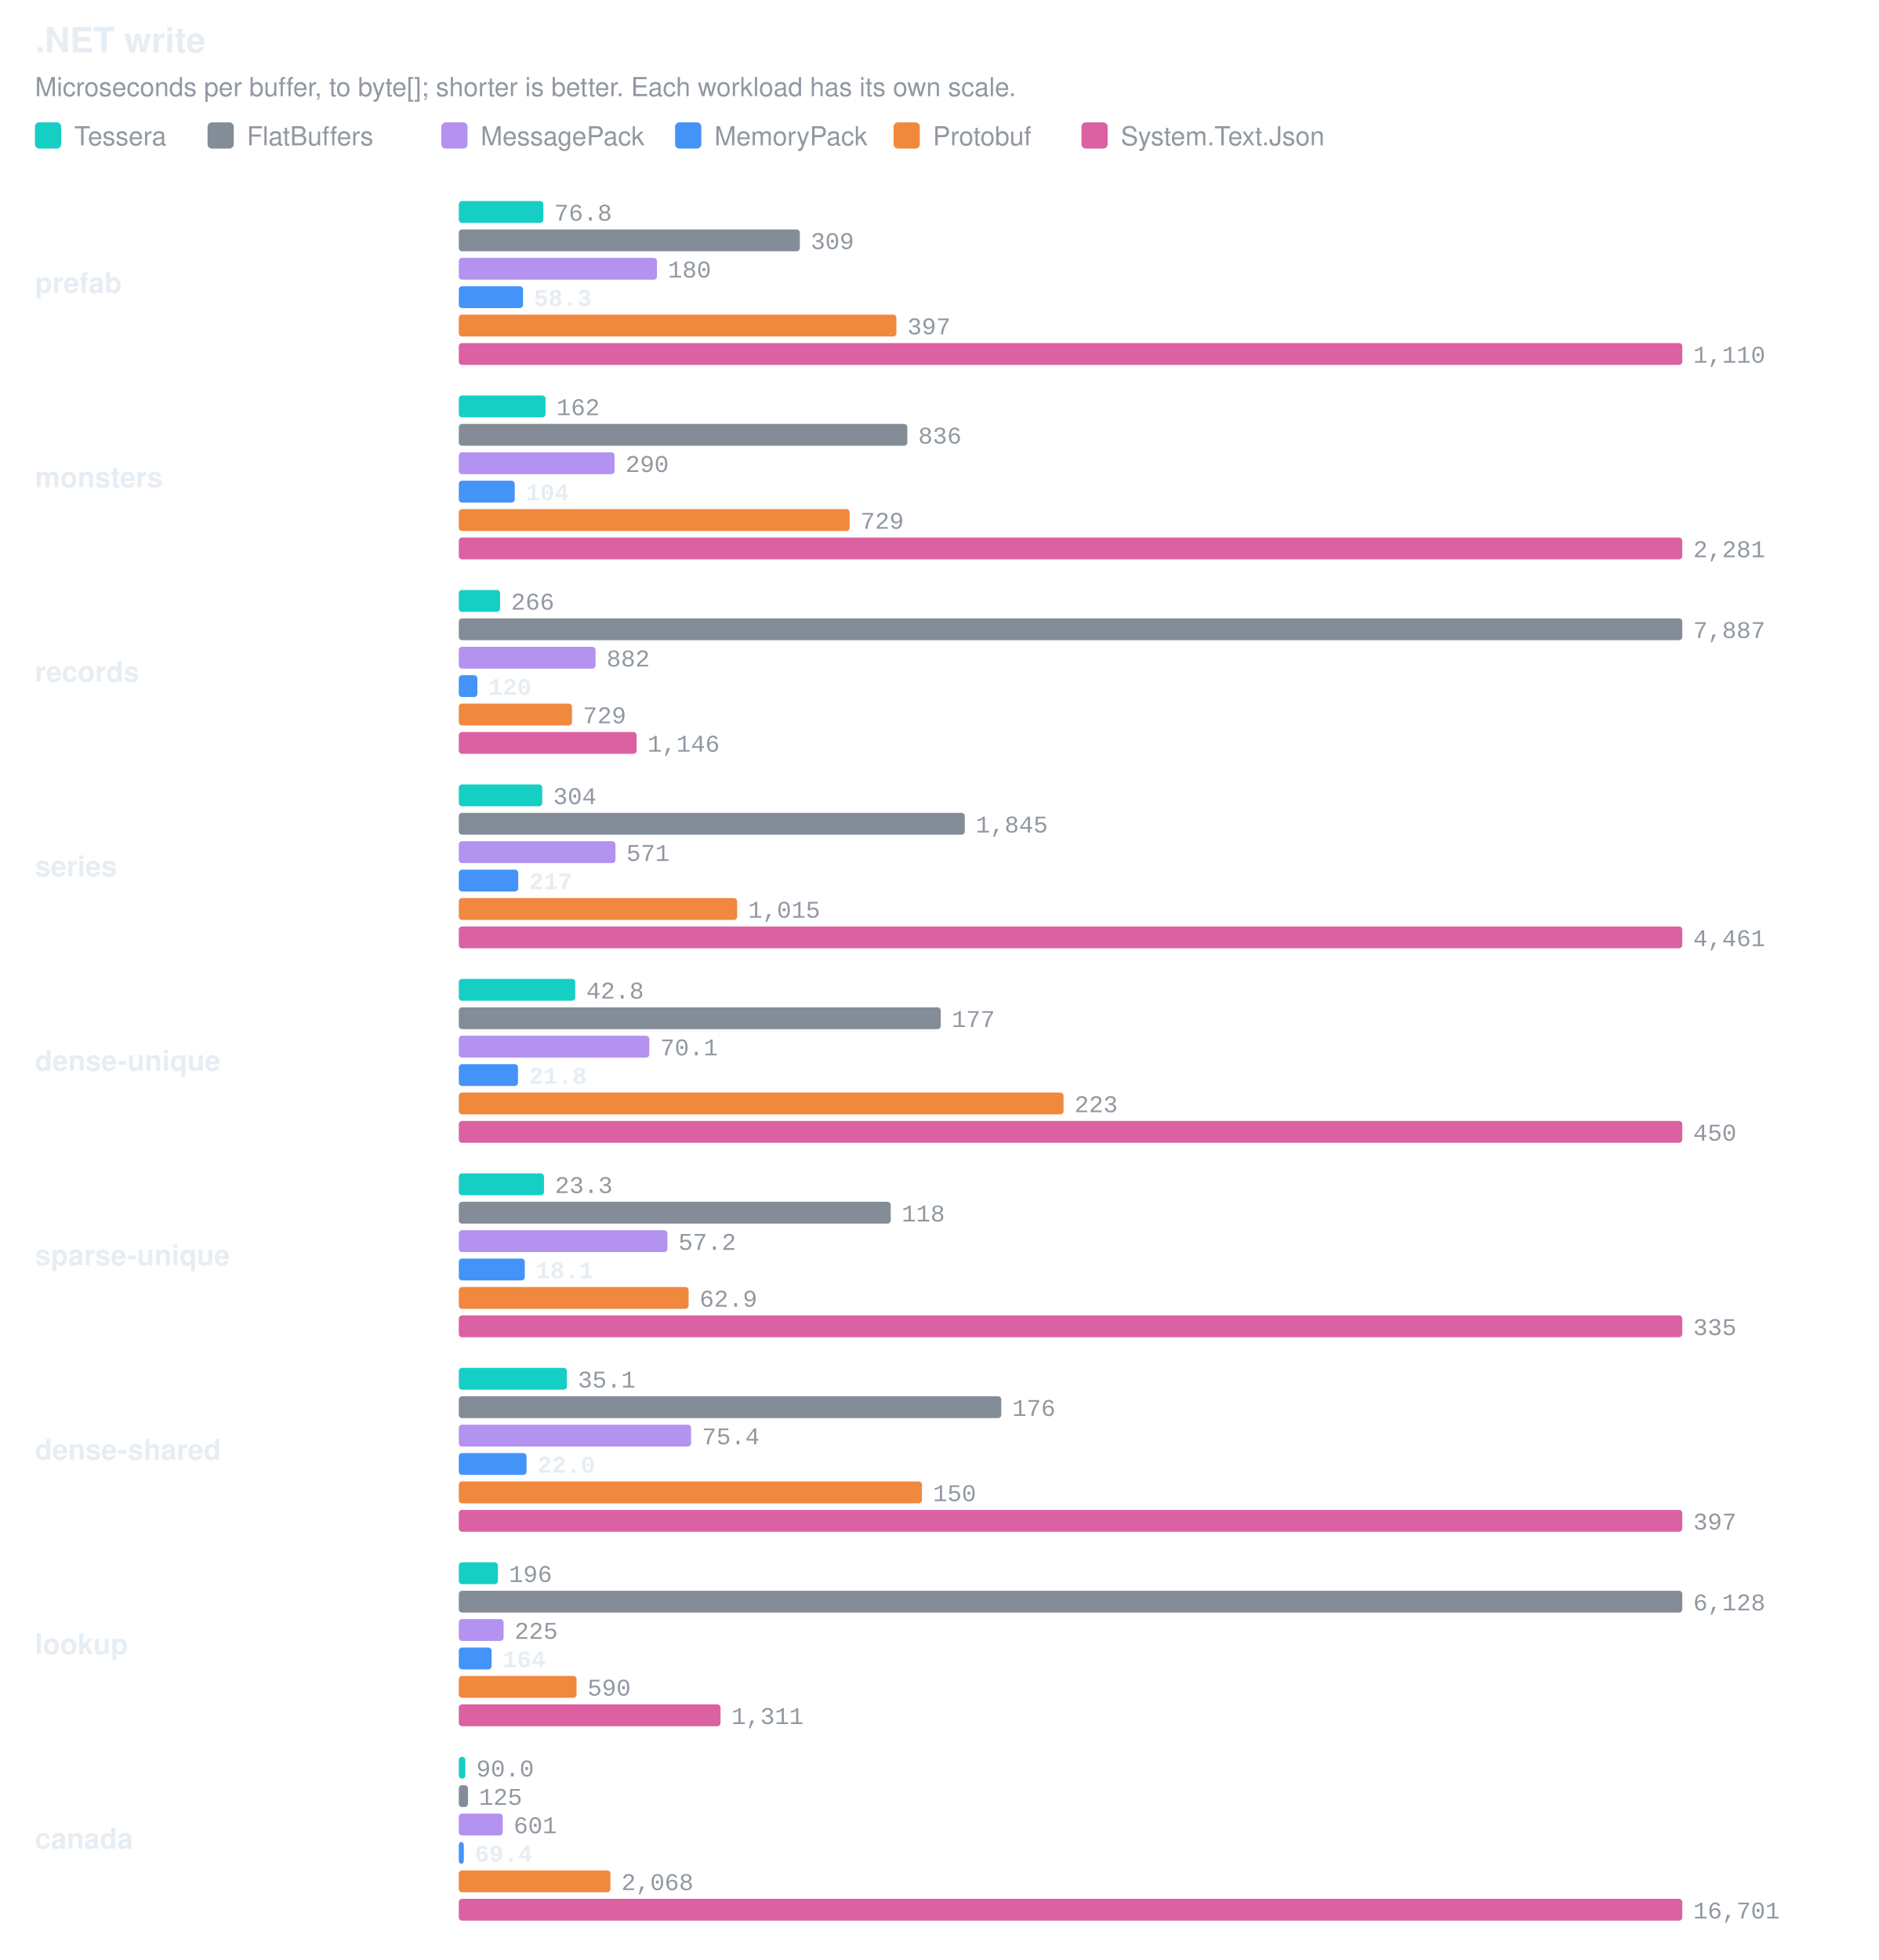
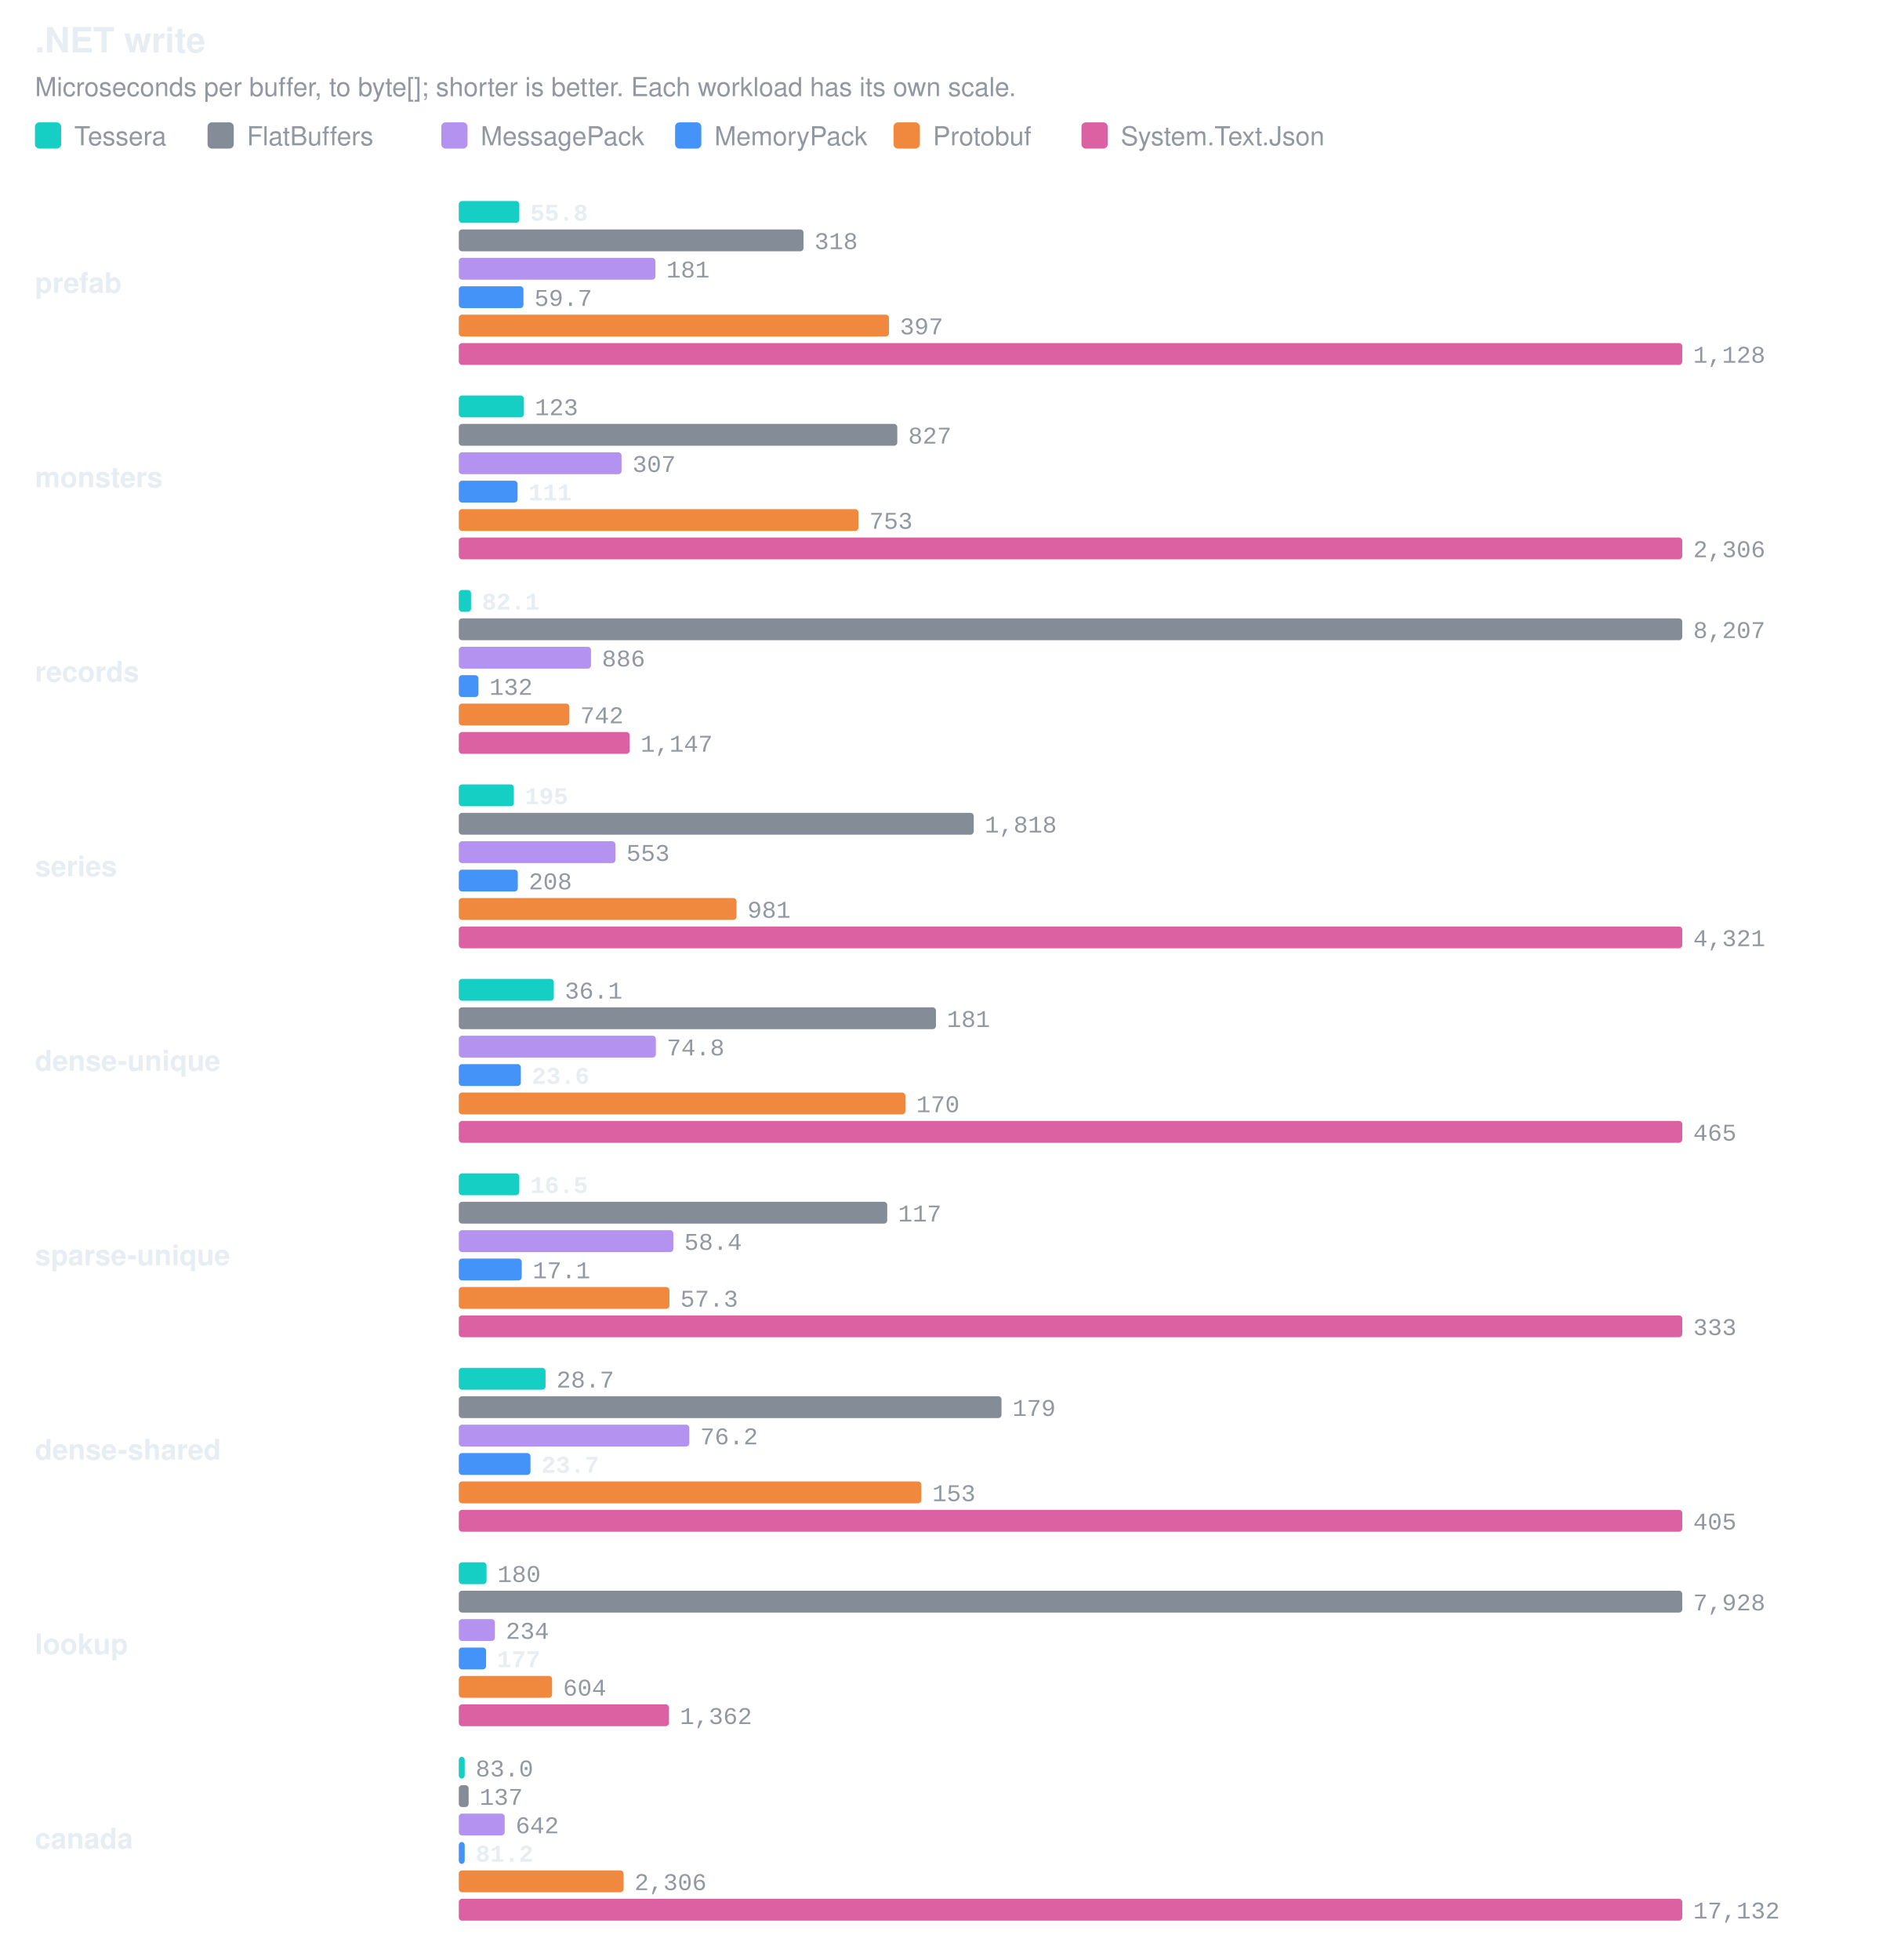
<svg xmlns="http://www.w3.org/2000/svg" width="860" height="897" viewBox="0 0 860 897" font-family="-apple-system, BlinkMacSystemFont, 'Segoe UI', Helvetica, Arial, sans-serif">
  <text x="16" y="24" fill="#e6edf3" font-size="16" text-anchor="start" font-weight="600">.NET write</text>
  <text x="16" y="44" fill="#9198a1" font-size="12" text-anchor="start">Microseconds per buffer, to byte[]; shorter is better. Each workload has its own scale.</text>
  <rect x="16" y="56" width="12" height="12" rx="2" fill="#15cfc5" />
  <text x="34" y="66.5" fill="#9198a1" font-size="12" text-anchor="start">Tessera</text>
  <rect x="95" y="56" width="12" height="12" rx="2" fill="#848d97" />
  <text x="113" y="66.5" fill="#9198a1" font-size="12" text-anchor="start">FlatBuffers</text>
  <rect x="202" y="56" width="12" height="12" rx="2" fill="#b392f0" />
  <text x="220" y="66.5" fill="#9198a1" font-size="12" text-anchor="start">MessagePack</text>
  <rect x="309" y="56" width="12" height="12" rx="2" fill="#4493f8" />
  <text x="327" y="66.5" fill="#9198a1" font-size="12" text-anchor="start">MemoryPack</text>
  <rect x="409" y="56" width="12" height="12" rx="2" fill="#f0883e" />
  <text x="427" y="66.5" fill="#9198a1" font-size="12" text-anchor="start">Protobuf</text>
  <rect x="495" y="56" width="12" height="12" rx="2" fill="#db61a2" />
  <text x="513" y="66.5" fill="#9198a1" font-size="12" text-anchor="start">System.Text.Json</text>
  <text x="16" y="134" fill="#e6edf3" font-size="13" text-anchor="start" font-weight="600">prefab</text>
-   <rect x="210" y="92" width="38.7" height="10" rx="1.5" fill="#15cfc5" />
-   <text x="253.7" y="101" fill="#9198a1" font-size="11" text-anchor="start" font-family="ui-monospace, SFMono-Regular, Consolas, 'Liberation Mono', monospace">76.8</text>
-   <rect x="210" y="105" width="156.1" height="10" rx="1.5" fill="#848d97" />
-   <text x="371.1" y="114" fill="#9198a1" font-size="11" text-anchor="start" font-family="ui-monospace, SFMono-Regular, Consolas, 'Liberation Mono', monospace">309</text>
-   <rect x="210" y="118" width="90.7" height="10" rx="1.5" fill="#b392f0" />
-   <text x="305.7" y="127" fill="#9198a1" font-size="11" text-anchor="start" font-family="ui-monospace, SFMono-Regular, Consolas, 'Liberation Mono', monospace">180</text>
-   <rect x="210" y="131" width="29.4" height="10" rx="1.5" fill="#4493f8" />
-   <text x="244.4" y="140" fill="#e6edf3" font-size="11" text-anchor="start" font-weight="600" font-family="ui-monospace, SFMono-Regular, Consolas, 'Liberation Mono', monospace">58.3</text>
-   <rect x="210" y="144" width="200.3" height="10" rx="1.5" fill="#f0883e" />
-   <text x="415.3" y="153" fill="#9198a1" font-size="11" text-anchor="start" font-family="ui-monospace, SFMono-Regular, Consolas, 'Liberation Mono', monospace">397</text>
+   <rect x="210" y="92" width="27.7" height="10" rx="1.5" fill="#15cfc5" />
+   <text x="242.7" y="101" fill="#e6edf3" font-size="11" text-anchor="start" font-weight="600" font-family="ui-monospace, SFMono-Regular, Consolas, 'Liberation Mono', monospace">55.8</text>
+   <rect x="210" y="105" width="157.8" height="10" rx="1.5" fill="#848d97" />
+   <text x="372.8" y="114" fill="#9198a1" font-size="11" text-anchor="start" font-family="ui-monospace, SFMono-Regular, Consolas, 'Liberation Mono', monospace">318</text>
+   <rect x="210" y="118" width="90" height="10" rx="1.5" fill="#b392f0" />
+   <text x="305" y="127" fill="#9198a1" font-size="11" text-anchor="start" font-family="ui-monospace, SFMono-Regular, Consolas, 'Liberation Mono', monospace">181</text>
+   <rect x="210" y="131" width="29.6" height="10" rx="1.5" fill="#4493f8" />
+   <text x="244.6" y="140" fill="#9198a1" font-size="11" text-anchor="start" font-family="ui-monospace, SFMono-Regular, Consolas, 'Liberation Mono', monospace">59.7</text>
+   <rect x="210" y="144" width="196.9" height="10" rx="1.5" fill="#f0883e" />
+   <text x="411.9" y="153" fill="#9198a1" font-size="11" text-anchor="start" font-family="ui-monospace, SFMono-Regular, Consolas, 'Liberation Mono', monospace">397</text>
  <rect x="210" y="157" width="560" height="10" rx="1.5" fill="#db61a2" />
-   <text x="775" y="166" fill="#9198a1" font-size="11" text-anchor="start" font-family="ui-monospace, SFMono-Regular, Consolas, 'Liberation Mono', monospace">1,110</text>
+   <text x="775" y="166" fill="#9198a1" font-size="11" text-anchor="start" font-family="ui-monospace, SFMono-Regular, Consolas, 'Liberation Mono', monospace">1,128</text>
  <text x="16" y="223" fill="#e6edf3" font-size="13" text-anchor="start" font-weight="600">monsters</text>
-   <rect x="210" y="181" width="39.7" height="10" rx="1.5" fill="#15cfc5" />
-   <text x="254.7" y="190" fill="#9198a1" font-size="11" text-anchor="start" font-family="ui-monospace, SFMono-Regular, Consolas, 'Liberation Mono', monospace">162</text>
-   <rect x="210" y="194" width="205.3" height="10" rx="1.5" fill="#848d97" />
-   <text x="420.3" y="203" fill="#9198a1" font-size="11" text-anchor="start" font-family="ui-monospace, SFMono-Regular, Consolas, 'Liberation Mono', monospace">836</text>
-   <rect x="210" y="207" width="71.3" height="10" rx="1.5" fill="#b392f0" />
-   <text x="286.3" y="216" fill="#9198a1" font-size="11" text-anchor="start" font-family="ui-monospace, SFMono-Regular, Consolas, 'Liberation Mono', monospace">290</text>
-   <rect x="210" y="220" width="25.6" height="10" rx="1.5" fill="#4493f8" />
-   <text x="240.6" y="229" fill="#e6edf3" font-size="11" text-anchor="start" font-weight="600" font-family="ui-monospace, SFMono-Regular, Consolas, 'Liberation Mono', monospace">104</text>
-   <rect x="210" y="233" width="178.9" height="10" rx="1.5" fill="#f0883e" />
-   <text x="393.9" y="242" fill="#9198a1" font-size="11" text-anchor="start" font-family="ui-monospace, SFMono-Regular, Consolas, 'Liberation Mono', monospace">729</text>
+   <rect x="210" y="181" width="29.8" height="10" rx="1.5" fill="#15cfc5" />
+   <text x="244.8" y="190" fill="#9198a1" font-size="11" text-anchor="start" font-family="ui-monospace, SFMono-Regular, Consolas, 'Liberation Mono', monospace">123</text>
+   <rect x="210" y="194" width="200.7" height="10" rx="1.5" fill="#848d97" />
+   <text x="415.7" y="203" fill="#9198a1" font-size="11" text-anchor="start" font-family="ui-monospace, SFMono-Regular, Consolas, 'Liberation Mono', monospace">827</text>
+   <rect x="210" y="207" width="74.5" height="10" rx="1.5" fill="#b392f0" />
+   <text x="289.5" y="216" fill="#9198a1" font-size="11" text-anchor="start" font-family="ui-monospace, SFMono-Regular, Consolas, 'Liberation Mono', monospace">307</text>
+   <rect x="210" y="220" width="26.9" height="10" rx="1.5" fill="#4493f8" />
+   <text x="241.9" y="229" fill="#e6edf3" font-size="11" text-anchor="start" font-weight="600" font-family="ui-monospace, SFMono-Regular, Consolas, 'Liberation Mono', monospace">111</text>
+   <rect x="210" y="233" width="182.9" height="10" rx="1.5" fill="#f0883e" />
+   <text x="397.9" y="242" fill="#9198a1" font-size="11" text-anchor="start" font-family="ui-monospace, SFMono-Regular, Consolas, 'Liberation Mono', monospace">753</text>
  <rect x="210" y="246" width="560" height="10" rx="1.5" fill="#db61a2" />
-   <text x="775" y="255" fill="#9198a1" font-size="11" text-anchor="start" font-family="ui-monospace, SFMono-Regular, Consolas, 'Liberation Mono', monospace">2,281</text>
+   <text x="775" y="255" fill="#9198a1" font-size="11" text-anchor="start" font-family="ui-monospace, SFMono-Regular, Consolas, 'Liberation Mono', monospace">2,306</text>
  <text x="16" y="312" fill="#e6edf3" font-size="13" text-anchor="start" font-weight="600">records</text>
-   <rect x="210" y="270" width="18.9" height="10" rx="1.5" fill="#15cfc5" />
-   <text x="233.9" y="279" fill="#9198a1" font-size="11" text-anchor="start" font-family="ui-monospace, SFMono-Regular, Consolas, 'Liberation Mono', monospace">266</text>
+   <rect x="210" y="270" width="5.6" height="10" rx="1.5" fill="#15cfc5" />
+   <text x="220.6" y="279" fill="#e6edf3" font-size="11" text-anchor="start" font-weight="600" font-family="ui-monospace, SFMono-Regular, Consolas, 'Liberation Mono', monospace">82.1</text>
  <rect x="210" y="283" width="560" height="10" rx="1.5" fill="#848d97" />
-   <text x="775" y="292" fill="#9198a1" font-size="11" text-anchor="start" font-family="ui-monospace, SFMono-Regular, Consolas, 'Liberation Mono', monospace">7,887</text>
-   <rect x="210" y="296" width="62.6" height="10" rx="1.5" fill="#b392f0" />
-   <text x="277.6" y="305" fill="#9198a1" font-size="11" text-anchor="start" font-family="ui-monospace, SFMono-Regular, Consolas, 'Liberation Mono', monospace">882</text>
-   <rect x="210" y="309" width="8.5" height="10" rx="1.5" fill="#4493f8" />
-   <text x="223.5" y="318" fill="#e6edf3" font-size="11" text-anchor="start" font-weight="600" font-family="ui-monospace, SFMono-Regular, Consolas, 'Liberation Mono', monospace">120</text>
-   <rect x="210" y="322" width="51.8" height="10" rx="1.5" fill="#f0883e" />
-   <text x="266.8" y="331" fill="#9198a1" font-size="11" text-anchor="start" font-family="ui-monospace, SFMono-Regular, Consolas, 'Liberation Mono', monospace">729</text>
-   <rect x="210" y="335" width="81.4" height="10" rx="1.5" fill="#db61a2" />
-   <text x="296.4" y="344" fill="#9198a1" font-size="11" text-anchor="start" font-family="ui-monospace, SFMono-Regular, Consolas, 'Liberation Mono', monospace">1,146</text>
+   <text x="775" y="292" fill="#9198a1" font-size="11" text-anchor="start" font-family="ui-monospace, SFMono-Regular, Consolas, 'Liberation Mono', monospace">8,207</text>
+   <rect x="210" y="296" width="60.5" height="10" rx="1.5" fill="#b392f0" />
+   <text x="275.5" y="305" fill="#9198a1" font-size="11" text-anchor="start" font-family="ui-monospace, SFMono-Regular, Consolas, 'Liberation Mono', monospace">886</text>
+   <rect x="210" y="309" width="9" height="10" rx="1.5" fill="#4493f8" />
+   <text x="224" y="318" fill="#9198a1" font-size="11" text-anchor="start" font-family="ui-monospace, SFMono-Regular, Consolas, 'Liberation Mono', monospace">132</text>
+   <rect x="210" y="322" width="50.6" height="10" rx="1.5" fill="#f0883e" />
+   <text x="265.6" y="331" fill="#9198a1" font-size="11" text-anchor="start" font-family="ui-monospace, SFMono-Regular, Consolas, 'Liberation Mono', monospace">742</text>
+   <rect x="210" y="335" width="78.2" height="10" rx="1.5" fill="#db61a2" />
+   <text x="293.2" y="344" fill="#9198a1" font-size="11" text-anchor="start" font-family="ui-monospace, SFMono-Regular, Consolas, 'Liberation Mono', monospace">1,147</text>
  <text x="16" y="401" fill="#e6edf3" font-size="13" text-anchor="start" font-weight="600">series</text>
-   <rect x="210" y="359" width="38.2" height="10" rx="1.5" fill="#15cfc5" />
-   <text x="253.2" y="368" fill="#9198a1" font-size="11" text-anchor="start" font-family="ui-monospace, SFMono-Regular, Consolas, 'Liberation Mono', monospace">304</text>
-   <rect x="210" y="372" width="231.6" height="10" rx="1.5" fill="#848d97" />
-   <text x="446.6" y="381" fill="#9198a1" font-size="11" text-anchor="start" font-family="ui-monospace, SFMono-Regular, Consolas, 'Liberation Mono', monospace">1,845</text>
+   <rect x="210" y="359" width="25.2" height="10" rx="1.5" fill="#15cfc5" />
+   <text x="240.2" y="368" fill="#e6edf3" font-size="11" text-anchor="start" font-weight="600" font-family="ui-monospace, SFMono-Regular, Consolas, 'Liberation Mono', monospace">195</text>
+   <rect x="210" y="372" width="235.7" height="10" rx="1.5" fill="#848d97" />
+   <text x="450.7" y="381" fill="#9198a1" font-size="11" text-anchor="start" font-family="ui-monospace, SFMono-Regular, Consolas, 'Liberation Mono', monospace">1,818</text>
  <rect x="210" y="385" width="71.7" height="10" rx="1.5" fill="#b392f0" />
-   <text x="286.7" y="394" fill="#9198a1" font-size="11" text-anchor="start" font-family="ui-monospace, SFMono-Regular, Consolas, 'Liberation Mono', monospace">571</text>
-   <rect x="210" y="398" width="27.2" height="10" rx="1.5" fill="#4493f8" />
-   <text x="242.2" y="407" fill="#e6edf3" font-size="11" text-anchor="start" font-weight="600" font-family="ui-monospace, SFMono-Regular, Consolas, 'Liberation Mono', monospace">217</text>
-   <rect x="210" y="411" width="127.4" height="10" rx="1.5" fill="#f0883e" />
-   <text x="342.4" y="420" fill="#9198a1" font-size="11" text-anchor="start" font-family="ui-monospace, SFMono-Regular, Consolas, 'Liberation Mono', monospace">1,015</text>
+   <text x="286.7" y="394" fill="#9198a1" font-size="11" text-anchor="start" font-family="ui-monospace, SFMono-Regular, Consolas, 'Liberation Mono', monospace">553</text>
+   <rect x="210" y="398" width="27" height="10" rx="1.5" fill="#4493f8" />
+   <text x="242" y="407" fill="#9198a1" font-size="11" text-anchor="start" font-family="ui-monospace, SFMono-Regular, Consolas, 'Liberation Mono', monospace">208</text>
+   <rect x="210" y="411" width="127.1" height="10" rx="1.5" fill="#f0883e" />
+   <text x="342.1" y="420" fill="#9198a1" font-size="11" text-anchor="start" font-family="ui-monospace, SFMono-Regular, Consolas, 'Liberation Mono', monospace">981</text>
  <rect x="210" y="424" width="560" height="10" rx="1.5" fill="#db61a2" />
-   <text x="775" y="433" fill="#9198a1" font-size="11" text-anchor="start" font-family="ui-monospace, SFMono-Regular, Consolas, 'Liberation Mono', monospace">4,461</text>
+   <text x="775" y="433" fill="#9198a1" font-size="11" text-anchor="start" font-family="ui-monospace, SFMono-Regular, Consolas, 'Liberation Mono', monospace">4,321</text>
  <text x="16" y="490" fill="#e6edf3" font-size="13" text-anchor="start" font-weight="600">dense-unique</text>
-   <rect x="210" y="448" width="53.3" height="10" rx="1.5" fill="#15cfc5" />
-   <text x="268.3" y="457" fill="#9198a1" font-size="11" text-anchor="start" font-family="ui-monospace, SFMono-Regular, Consolas, 'Liberation Mono', monospace">42.8</text>
-   <rect x="210" y="461" width="220.6" height="10" rx="1.5" fill="#848d97" />
-   <text x="435.6" y="470" fill="#9198a1" font-size="11" text-anchor="start" font-family="ui-monospace, SFMono-Regular, Consolas, 'Liberation Mono', monospace">177</text>
-   <rect x="210" y="474" width="87.2" height="10" rx="1.5" fill="#b392f0" />
-   <text x="302.2" y="483" fill="#9198a1" font-size="11" text-anchor="start" font-family="ui-monospace, SFMono-Regular, Consolas, 'Liberation Mono', monospace">70.1</text>
-   <rect x="210" y="487" width="27.1" height="10" rx="1.5" fill="#4493f8" />
-   <text x="242.1" y="496" fill="#e6edf3" font-size="11" text-anchor="start" font-weight="600" font-family="ui-monospace, SFMono-Regular, Consolas, 'Liberation Mono', monospace">21.8</text>
-   <rect x="210" y="500" width="276.8" height="10" rx="1.5" fill="#f0883e" />
-   <text x="491.8" y="509" fill="#9198a1" font-size="11" text-anchor="start" font-family="ui-monospace, SFMono-Regular, Consolas, 'Liberation Mono', monospace">223</text>
+   <rect x="210" y="448" width="43.5" height="10" rx="1.5" fill="#15cfc5" />
+   <text x="258.5" y="457" fill="#9198a1" font-size="11" text-anchor="start" font-family="ui-monospace, SFMono-Regular, Consolas, 'Liberation Mono', monospace">36.1</text>
+   <rect x="210" y="461" width="218.4" height="10" rx="1.5" fill="#848d97" />
+   <text x="433.4" y="470" fill="#9198a1" font-size="11" text-anchor="start" font-family="ui-monospace, SFMono-Regular, Consolas, 'Liberation Mono', monospace">181</text>
+   <rect x="210" y="474" width="90.2" height="10" rx="1.5" fill="#b392f0" />
+   <text x="305.2" y="483" fill="#9198a1" font-size="11" text-anchor="start" font-family="ui-monospace, SFMono-Regular, Consolas, 'Liberation Mono', monospace">74.8</text>
+   <rect x="210" y="487" width="28.4" height="10" rx="1.5" fill="#4493f8" />
+   <text x="243.4" y="496" fill="#e6edf3" font-size="11" text-anchor="start" font-weight="600" font-family="ui-monospace, SFMono-Regular, Consolas, 'Liberation Mono', monospace">23.6</text>
+   <rect x="210" y="500" width="204.4" height="10" rx="1.5" fill="#f0883e" />
+   <text x="419.4" y="509" fill="#9198a1" font-size="11" text-anchor="start" font-family="ui-monospace, SFMono-Regular, Consolas, 'Liberation Mono', monospace">170</text>
  <rect x="210" y="513" width="560" height="10" rx="1.5" fill="#db61a2" />
-   <text x="775" y="522" fill="#9198a1" font-size="11" text-anchor="start" font-family="ui-monospace, SFMono-Regular, Consolas, 'Liberation Mono', monospace">450</text>
+   <text x="775" y="522" fill="#9198a1" font-size="11" text-anchor="start" font-family="ui-monospace, SFMono-Regular, Consolas, 'Liberation Mono', monospace">465</text>
  <text x="16" y="579" fill="#e6edf3" font-size="13" text-anchor="start" font-weight="600">sparse-unique</text>
-   <rect x="210" y="537" width="39" height="10" rx="1.5" fill="#15cfc5" />
-   <text x="254" y="546" fill="#9198a1" font-size="11" text-anchor="start" font-family="ui-monospace, SFMono-Regular, Consolas, 'Liberation Mono', monospace">23.3</text>
-   <rect x="210" y="550" width="197.7" height="10" rx="1.5" fill="#848d97" />
-   <text x="412.7" y="559" fill="#9198a1" font-size="11" text-anchor="start" font-family="ui-monospace, SFMono-Regular, Consolas, 'Liberation Mono', monospace">118</text>
-   <rect x="210" y="563" width="95.5" height="10" rx="1.5" fill="#b392f0" />
-   <text x="310.5" y="572" fill="#9198a1" font-size="11" text-anchor="start" font-family="ui-monospace, SFMono-Regular, Consolas, 'Liberation Mono', monospace">57.2</text>
-   <rect x="210" y="576" width="30.2" height="10" rx="1.5" fill="#4493f8" />
-   <text x="245.2" y="585" fill="#e6edf3" font-size="11" text-anchor="start" font-weight="600" font-family="ui-monospace, SFMono-Regular, Consolas, 'Liberation Mono', monospace">18.1</text>
-   <rect x="210" y="589" width="105.2" height="10" rx="1.5" fill="#f0883e" />
-   <text x="320.2" y="598" fill="#9198a1" font-size="11" text-anchor="start" font-family="ui-monospace, SFMono-Regular, Consolas, 'Liberation Mono', monospace">62.9</text>
+   <rect x="210" y="537" width="27.7" height="10" rx="1.5" fill="#15cfc5" />
+   <text x="242.7" y="546" fill="#e6edf3" font-size="11" text-anchor="start" font-weight="600" font-family="ui-monospace, SFMono-Regular, Consolas, 'Liberation Mono', monospace">16.5</text>
+   <rect x="210" y="550" width="196.1" height="10" rx="1.5" fill="#848d97" />
+   <text x="411.1" y="559" fill="#9198a1" font-size="11" text-anchor="start" font-family="ui-monospace, SFMono-Regular, Consolas, 'Liberation Mono', monospace">117</text>
+   <rect x="210" y="563" width="98.2" height="10" rx="1.5" fill="#b392f0" />
+   <text x="313.2" y="572" fill="#9198a1" font-size="11" text-anchor="start" font-family="ui-monospace, SFMono-Regular, Consolas, 'Liberation Mono', monospace">58.4</text>
+   <rect x="210" y="576" width="28.8" height="10" rx="1.5" fill="#4493f8" />
+   <text x="243.8" y="585" fill="#9198a1" font-size="11" text-anchor="start" font-family="ui-monospace, SFMono-Regular, Consolas, 'Liberation Mono', monospace">17.1</text>
+   <rect x="210" y="589" width="96.4" height="10" rx="1.5" fill="#f0883e" />
+   <text x="311.4" y="598" fill="#9198a1" font-size="11" text-anchor="start" font-family="ui-monospace, SFMono-Regular, Consolas, 'Liberation Mono', monospace">57.3</text>
  <rect x="210" y="602" width="560" height="10" rx="1.5" fill="#db61a2" />
-   <text x="775" y="611" fill="#9198a1" font-size="11" text-anchor="start" font-family="ui-monospace, SFMono-Regular, Consolas, 'Liberation Mono', monospace">335</text>
+   <text x="775" y="611" fill="#9198a1" font-size="11" text-anchor="start" font-family="ui-monospace, SFMono-Regular, Consolas, 'Liberation Mono', monospace">333</text>
  <text x="16" y="668" fill="#e6edf3" font-size="13" text-anchor="start" font-weight="600">dense-shared</text>
-   <rect x="210" y="626" width="49.5" height="10" rx="1.5" fill="#15cfc5" />
-   <text x="264.5" y="635" fill="#9198a1" font-size="11" text-anchor="start" font-family="ui-monospace, SFMono-Regular, Consolas, 'Liberation Mono', monospace">35.1</text>
-   <rect x="210" y="639" width="248.3" height="10" rx="1.5" fill="#848d97" />
-   <text x="463.3" y="648" fill="#9198a1" font-size="11" text-anchor="start" font-family="ui-monospace, SFMono-Regular, Consolas, 'Liberation Mono', monospace">176</text>
-   <rect x="210" y="652" width="106.3" height="10" rx="1.5" fill="#b392f0" />
-   <text x="321.3" y="661" fill="#9198a1" font-size="11" text-anchor="start" font-family="ui-monospace, SFMono-Regular, Consolas, 'Liberation Mono', monospace">75.4</text>
-   <rect x="210" y="665" width="31" height="10" rx="1.5" fill="#4493f8" />
-   <text x="246" y="674" fill="#e6edf3" font-size="11" text-anchor="start" font-weight="600" font-family="ui-monospace, SFMono-Regular, Consolas, 'Liberation Mono', monospace">22.0</text>
-   <rect x="210" y="678" width="212" height="10" rx="1.5" fill="#f0883e" />
-   <text x="427" y="687" fill="#9198a1" font-size="11" text-anchor="start" font-family="ui-monospace, SFMono-Regular, Consolas, 'Liberation Mono', monospace">150</text>
+   <rect x="210" y="626" width="39.7" height="10" rx="1.5" fill="#15cfc5" />
+   <text x="254.7" y="635" fill="#9198a1" font-size="11" text-anchor="start" font-family="ui-monospace, SFMono-Regular, Consolas, 'Liberation Mono', monospace">28.7</text>
+   <rect x="210" y="639" width="248.4" height="10" rx="1.5" fill="#848d97" />
+   <text x="463.4" y="648" fill="#9198a1" font-size="11" text-anchor="start" font-family="ui-monospace, SFMono-Regular, Consolas, 'Liberation Mono', monospace">179</text>
+   <rect x="210" y="652" width="105.5" height="10" rx="1.5" fill="#b392f0" />
+   <text x="320.5" y="661" fill="#9198a1" font-size="11" text-anchor="start" font-family="ui-monospace, SFMono-Regular, Consolas, 'Liberation Mono', monospace">76.2</text>
+   <rect x="210" y="665" width="32.8" height="10" rx="1.5" fill="#4493f8" />
+   <text x="247.8" y="674" fill="#e6edf3" font-size="11" text-anchor="start" font-weight="600" font-family="ui-monospace, SFMono-Regular, Consolas, 'Liberation Mono', monospace">23.7</text>
+   <rect x="210" y="678" width="211.7" height="10" rx="1.5" fill="#f0883e" />
+   <text x="426.7" y="687" fill="#9198a1" font-size="11" text-anchor="start" font-family="ui-monospace, SFMono-Regular, Consolas, 'Liberation Mono', monospace">153</text>
  <rect x="210" y="691" width="560" height="10" rx="1.5" fill="#db61a2" />
-   <text x="775" y="700" fill="#9198a1" font-size="11" text-anchor="start" font-family="ui-monospace, SFMono-Regular, Consolas, 'Liberation Mono', monospace">397</text>
+   <text x="775" y="700" fill="#9198a1" font-size="11" text-anchor="start" font-family="ui-monospace, SFMono-Regular, Consolas, 'Liberation Mono', monospace">405</text>
  <text x="16" y="757" fill="#e6edf3" font-size="13" text-anchor="start" font-weight="600">lookup</text>
-   <rect x="210" y="715" width="17.9" height="10" rx="1.5" fill="#15cfc5" />
-   <text x="232.9" y="724" fill="#9198a1" font-size="11" text-anchor="start" font-family="ui-monospace, SFMono-Regular, Consolas, 'Liberation Mono', monospace">196</text>
+   <rect x="210" y="715" width="12.7" height="10" rx="1.5" fill="#15cfc5" />
+   <text x="227.7" y="724" fill="#9198a1" font-size="11" text-anchor="start" font-family="ui-monospace, SFMono-Regular, Consolas, 'Liberation Mono', monospace">180</text>
  <rect x="210" y="728" width="560" height="10" rx="1.5" fill="#848d97" />
-   <text x="775" y="737" fill="#9198a1" font-size="11" text-anchor="start" font-family="ui-monospace, SFMono-Regular, Consolas, 'Liberation Mono', monospace">6,128</text>
-   <rect x="210" y="741" width="20.5" height="10" rx="1.5" fill="#b392f0" />
-   <text x="235.5" y="750" fill="#9198a1" font-size="11" text-anchor="start" font-family="ui-monospace, SFMono-Regular, Consolas, 'Liberation Mono', monospace">225</text>
-   <rect x="210" y="754" width="15" height="10" rx="1.5" fill="#4493f8" />
-   <text x="230" y="763" fill="#e6edf3" font-size="11" text-anchor="start" font-weight="600" font-family="ui-monospace, SFMono-Regular, Consolas, 'Liberation Mono', monospace">164</text>
-   <rect x="210" y="767" width="53.9" height="10" rx="1.5" fill="#f0883e" />
-   <text x="268.9" y="776" fill="#9198a1" font-size="11" text-anchor="start" font-family="ui-monospace, SFMono-Regular, Consolas, 'Liberation Mono', monospace">590</text>
-   <rect x="210" y="780" width="119.8" height="10" rx="1.5" fill="#db61a2" />
-   <text x="334.8" y="789" fill="#9198a1" font-size="11" text-anchor="start" font-family="ui-monospace, SFMono-Regular, Consolas, 'Liberation Mono', monospace">1,311</text>
+   <text x="775" y="737" fill="#9198a1" font-size="11" text-anchor="start" font-family="ui-monospace, SFMono-Regular, Consolas, 'Liberation Mono', monospace">7,928</text>
+   <rect x="210" y="741" width="16.5" height="10" rx="1.5" fill="#b392f0" />
+   <text x="231.5" y="750" fill="#9198a1" font-size="11" text-anchor="start" font-family="ui-monospace, SFMono-Regular, Consolas, 'Liberation Mono', monospace">234</text>
+   <rect x="210" y="754" width="12.5" height="10" rx="1.5" fill="#4493f8" />
+   <text x="227.5" y="763" fill="#e6edf3" font-size="11" text-anchor="start" font-weight="600" font-family="ui-monospace, SFMono-Regular, Consolas, 'Liberation Mono', monospace">177</text>
+   <rect x="210" y="767" width="42.7" height="10" rx="1.5" fill="#f0883e" />
+   <text x="257.7" y="776" fill="#9198a1" font-size="11" text-anchor="start" font-family="ui-monospace, SFMono-Regular, Consolas, 'Liberation Mono', monospace">604</text>
+   <rect x="210" y="780" width="96.2" height="10" rx="1.5" fill="#db61a2" />
+   <text x="311.2" y="789" fill="#9198a1" font-size="11" text-anchor="start" font-family="ui-monospace, SFMono-Regular, Consolas, 'Liberation Mono', monospace">1,362</text>
  <text x="16" y="846" fill="#e6edf3" font-size="13" text-anchor="start" font-weight="600">canada</text>
-   <rect x="210" y="804" width="3" height="10" rx="1.5" fill="#15cfc5" />
-   <text x="218" y="813" fill="#9198a1" font-size="11" text-anchor="start" font-family="ui-monospace, SFMono-Regular, Consolas, 'Liberation Mono', monospace">90.0</text>
-   <rect x="210" y="817" width="4.2" height="10" rx="1.5" fill="#848d97" />
-   <text x="219.2" y="826" fill="#9198a1" font-size="11" text-anchor="start" font-family="ui-monospace, SFMono-Regular, Consolas, 'Liberation Mono', monospace">125</text>
-   <rect x="210" y="830" width="20.1" height="10" rx="1.5" fill="#b392f0" />
-   <text x="235.1" y="839" fill="#9198a1" font-size="11" text-anchor="start" font-family="ui-monospace, SFMono-Regular, Consolas, 'Liberation Mono', monospace">601</text>
-   <rect x="210" y="843" width="2.3" height="10" rx="1.5" fill="#4493f8" />
-   <text x="217.3" y="852" fill="#e6edf3" font-size="11" text-anchor="start" font-weight="600" font-family="ui-monospace, SFMono-Regular, Consolas, 'Liberation Mono', monospace">69.4</text>
-   <rect x="210" y="856" width="69.4" height="10" rx="1.5" fill="#f0883e" />
-   <text x="284.4" y="865" fill="#9198a1" font-size="11" text-anchor="start" font-family="ui-monospace, SFMono-Regular, Consolas, 'Liberation Mono', monospace">2,068</text>
+   <rect x="210" y="804" width="2.7" height="10" rx="1.5" fill="#15cfc5" />
+   <text x="217.7" y="813" fill="#9198a1" font-size="11" text-anchor="start" font-family="ui-monospace, SFMono-Regular, Consolas, 'Liberation Mono', monospace">83.0</text>
+   <rect x="210" y="817" width="4.5" height="10" rx="1.5" fill="#848d97" />
+   <text x="219.5" y="826" fill="#9198a1" font-size="11" text-anchor="start" font-family="ui-monospace, SFMono-Regular, Consolas, 'Liberation Mono', monospace">137</text>
+   <rect x="210" y="830" width="21" height="10" rx="1.5" fill="#b392f0" />
+   <text x="236" y="839" fill="#9198a1" font-size="11" text-anchor="start" font-family="ui-monospace, SFMono-Regular, Consolas, 'Liberation Mono', monospace">642</text>
+   <rect x="210" y="843" width="2.7" height="10" rx="1.5" fill="#4493f8" />
+   <text x="217.7" y="852" fill="#e6edf3" font-size="11" text-anchor="start" font-weight="600" font-family="ui-monospace, SFMono-Regular, Consolas, 'Liberation Mono', monospace">81.2</text>
+   <rect x="210" y="856" width="75.4" height="10" rx="1.5" fill="#f0883e" />
+   <text x="290.4" y="865" fill="#9198a1" font-size="11" text-anchor="start" font-family="ui-monospace, SFMono-Regular, Consolas, 'Liberation Mono', monospace">2,306</text>
  <rect x="210" y="869" width="560" height="10" rx="1.5" fill="#db61a2" />
-   <text x="775" y="878" fill="#9198a1" font-size="11" text-anchor="start" font-family="ui-monospace, SFMono-Regular, Consolas, 'Liberation Mono', monospace">16,701</text>
+   <text x="775" y="878" fill="#9198a1" font-size="11" text-anchor="start" font-family="ui-monospace, SFMono-Regular, Consolas, 'Liberation Mono', monospace">17,132</text>
</svg>
